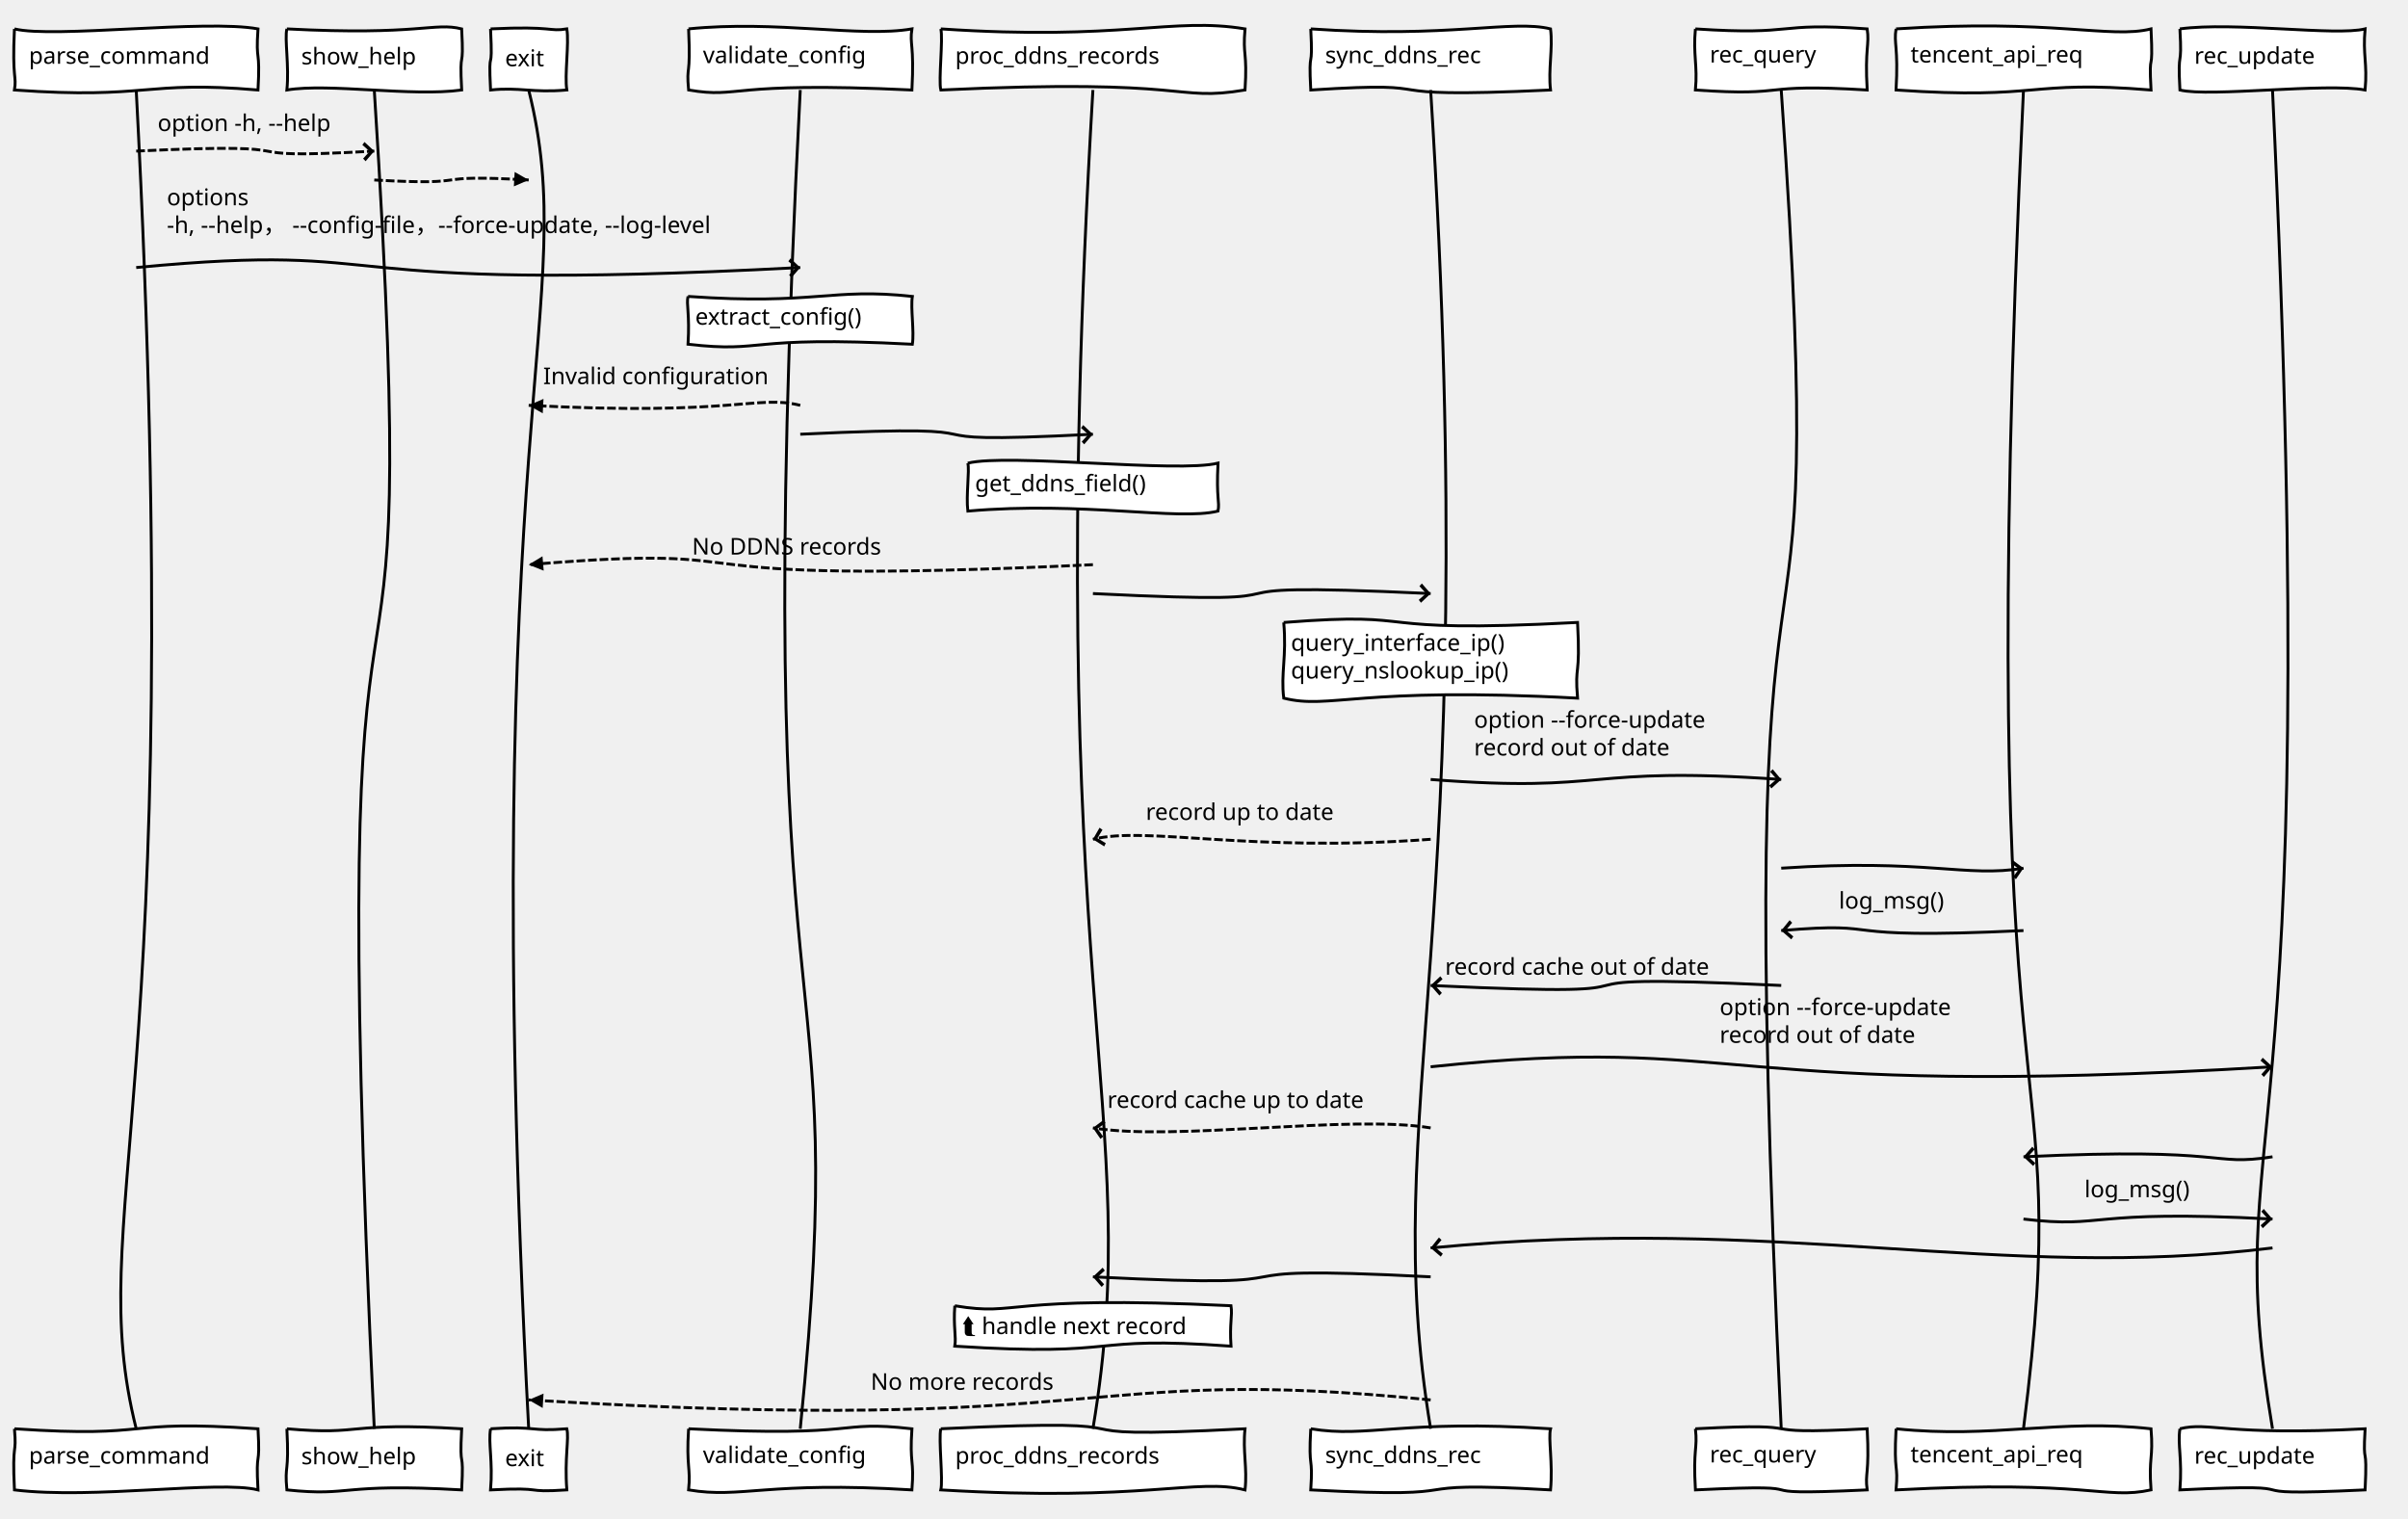
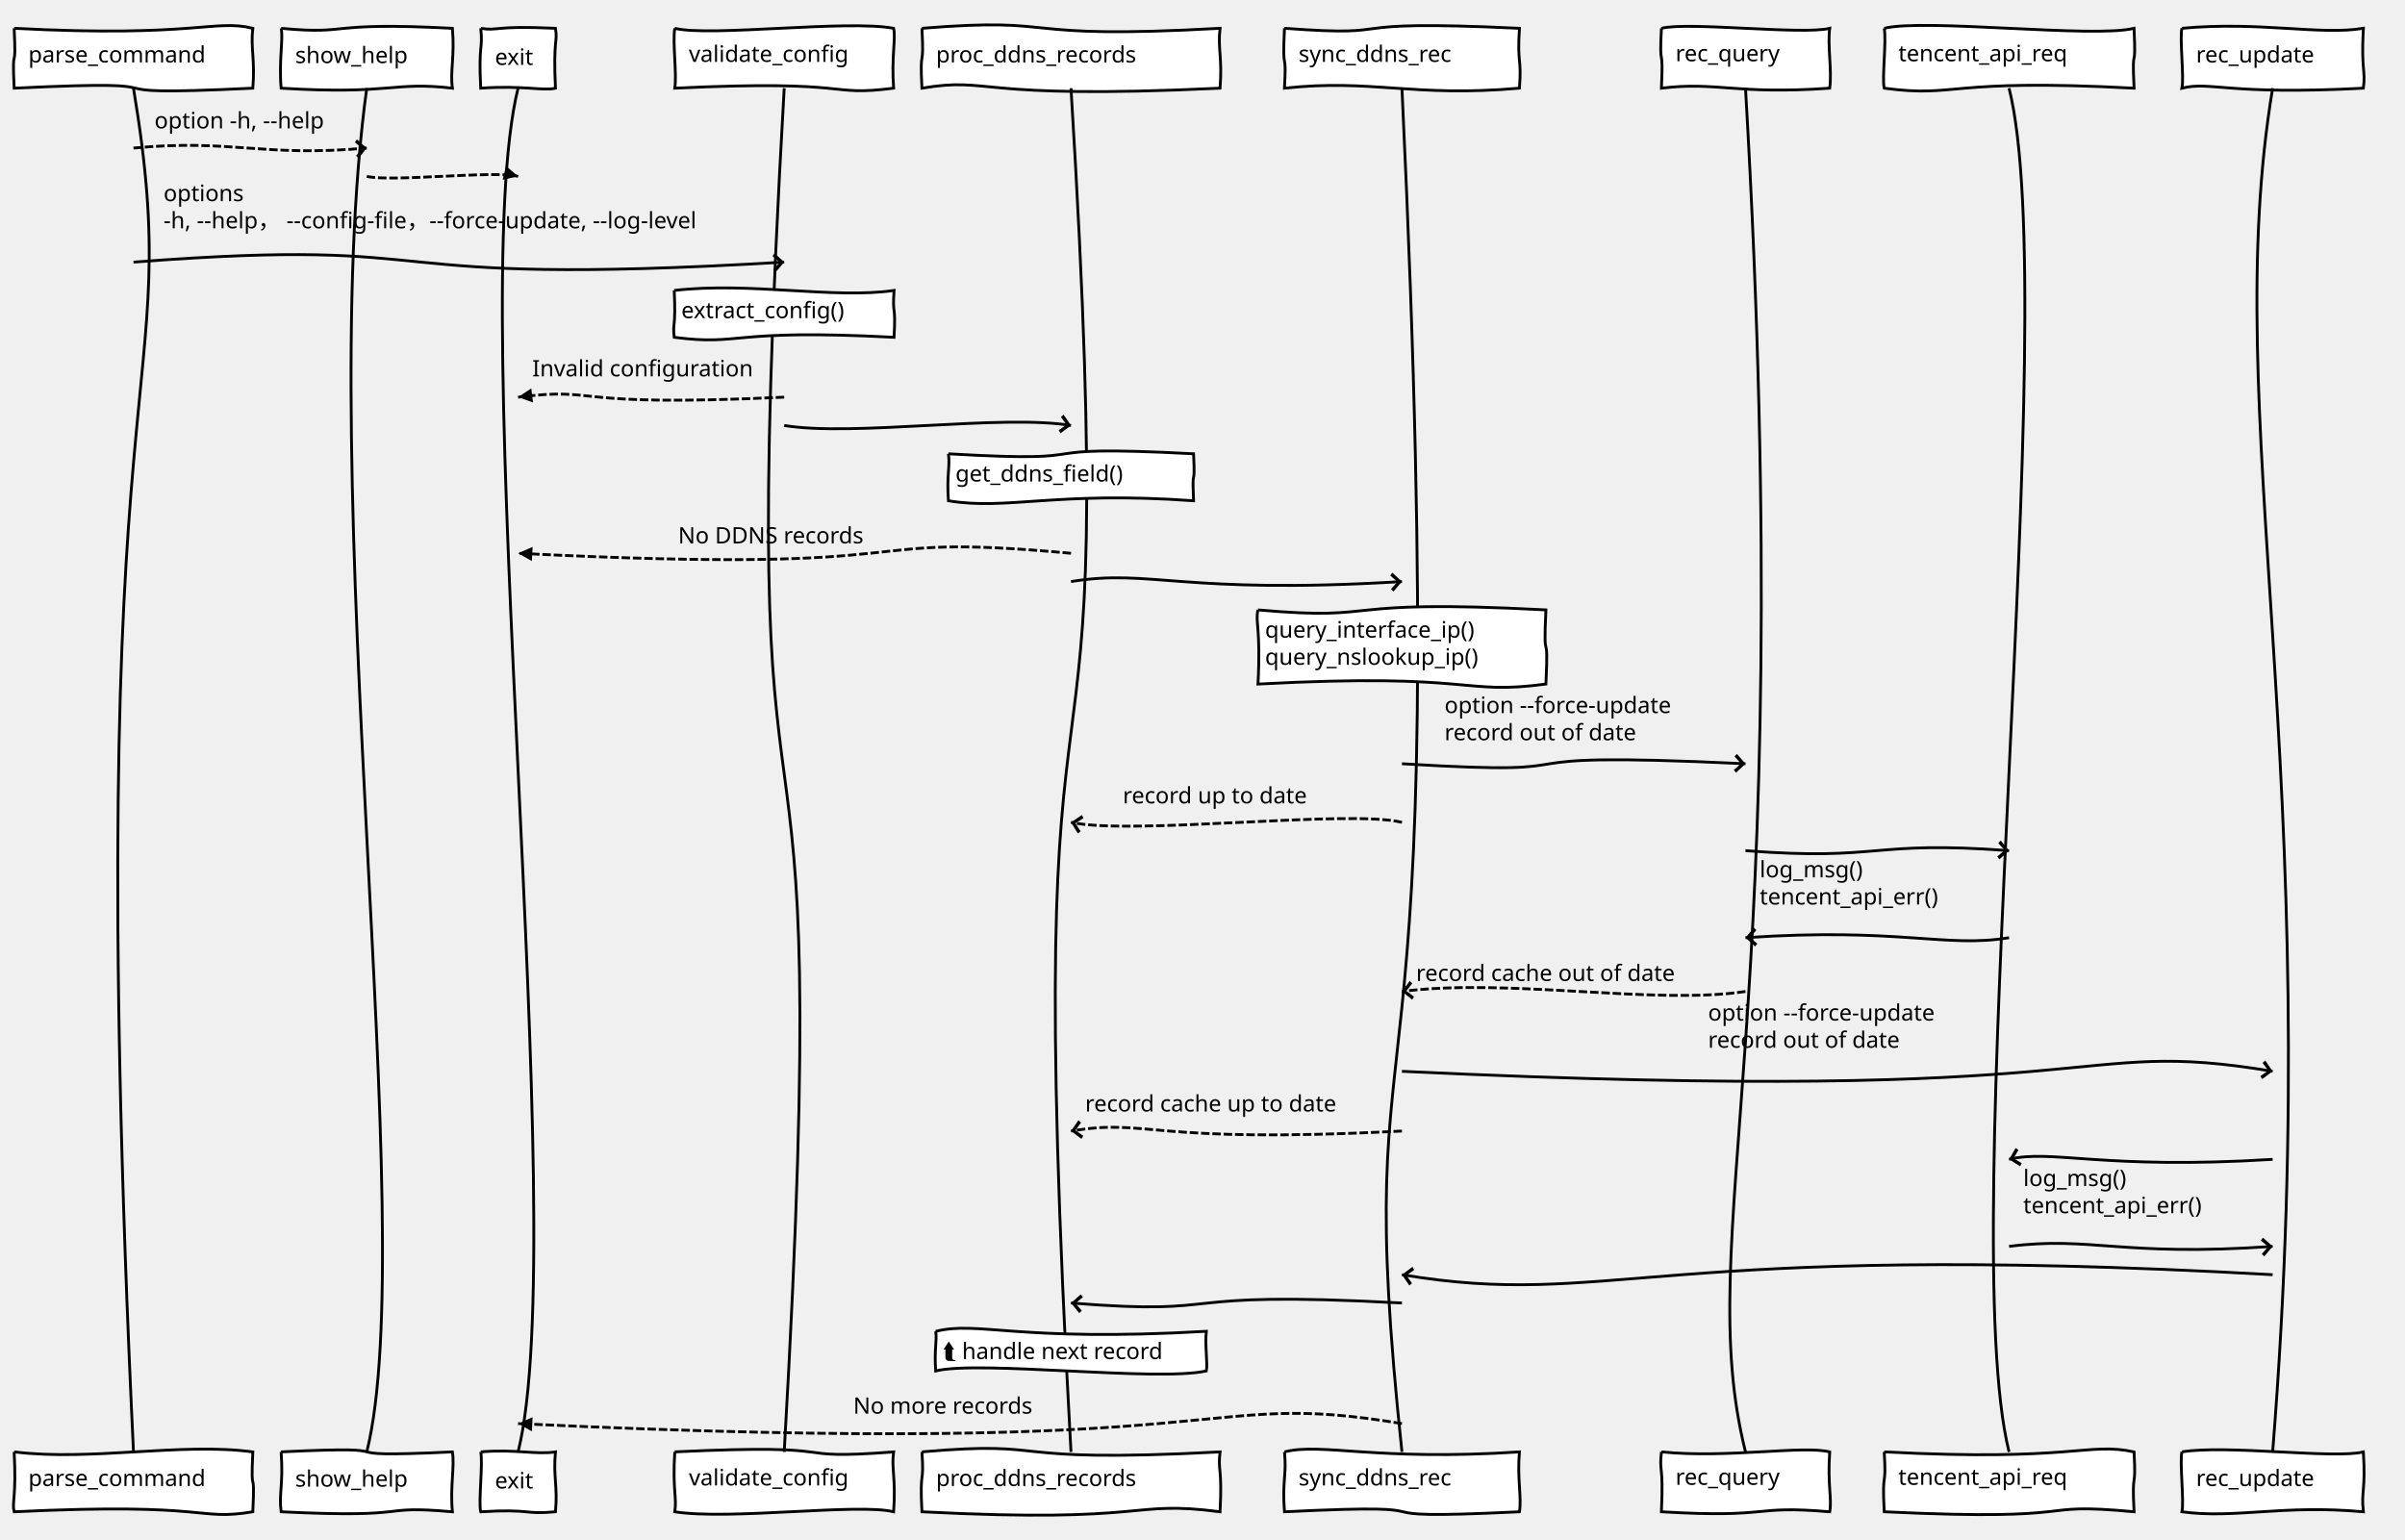
- <svg xmlns="http://www.w3.org/2000/svg" width="1667" height="1051">
+ <svg xmlns="http://www.w3.org/2000/svg" width="1699" height="1088">
  <source>parse_command --&gt;&gt; show_help: option -h, --help
show_help --&gt; exit:
parse_command  -&gt;&gt; validate_config: options\n-h, --help， --config-file，--force-update, --log-level
note over validate_config: extract_config()
validate_config --&gt; exit: Invalid configuration
validate_config -&gt;&gt; proc_ddns_records:
note over proc_ddns_records: get_ddns_field()
proc_ddns_records --&gt; exit: No DDNS records
proc_ddns_records -&gt;&gt; sync_ddns_rec:
note over sync_ddns_rec: query_interface_ip()\n query_nslookup_ip()
sync_ddns_rec -&gt;&gt; rec_query: option --force-update\n record out of date
sync_ddns_rec --&gt;&gt; proc_ddns_records: record up to date
rec_query -&gt;&gt; tencent_api_req:
- tencent_api_req -&gt;&gt; rec_query: log_msg()
- rec_query -&gt;&gt; sync_ddns_rec:record cache out of date
+ tencent_api_req -&gt;&gt; rec_query: log_msg()\ntencent_api_err()
+ rec_query --&gt;&gt; sync_ddns_rec:record cache out of date
sync_ddns_rec -&gt;&gt; rec_update: option --force-update\n record out of date\n
sync_ddns_rec --&gt;&gt; proc_ddns_records: record cache up to date
rec_update -&gt;&gt; tencent_api_req: 
- tencent_api_req -&gt;&gt; rec_update: log_msg()
+ tencent_api_req -&gt;&gt; rec_update: log_msg()\ntencent_api_err()
rec_update -&gt;&gt; sync_ddns_rec: 
sync_ddns_rec -&gt;&gt; proc_ddns_records:
note over proc_ddns_records:⮬ handle next record
sync_ddns_rec --&gt; exit: No more records</source>
  <defs>
    <marker viewBox="0 0 5 5" markerWidth="5" markerHeight="5" orient="auto" refX="5" refY="2.5" id="markerArrowBlock">
      <path d="M 0 0 L 5 2.5 L 0 5 z" />
    </marker>
    <marker viewBox="0 0 9.6 16" markerWidth="4" markerHeight="16" orient="auto" refX="9.6" refY="8" id="markerArrowOpen">
      <path d="M 9.6,8 1.92,16 0,13.7 5.76,8 0,2.286 1.92,0 9.6,8 z" />
    </marker>
  </defs>
  <g class="title" />
  <g class="actor">
-     <path d="M10,20C37.0,26.7 142.2,13.3 178.6,20.0C176.9,44.8 180.3,31.9 178.6,62.3C99.1,55.5 103.4,69.0 10.0,62.3C11.7,52.1 8.3,55.5 10.0,20.0" stroke="#000000" fill="#ffffff" style="stroke-width: 2;" />
+     <path d="M10,20C138.1,26.7 151.6,13.3 178.6,20.0C176.9,33.6 180.3,42.3 178.6,62.3C40.3,69.0 151.6,55.5 10.0,62.3C8.3,26.8 11.7,55.5 10.0,20.0" stroke="#000000" fill="#ffffff" style="stroke-width: 2;" />
    <text x="20" y="44.143" style="font-size: 16px; font-family: daniel black;">
      <tspan x="20">parse_command</tspan>
    </text>
  </g>
  <g class="actor">
-     <path d="M10,989.086C109.7,995.8 80.3,982.3 178.6,989.1C180.3,1018.5 176.9,1000.9 178.6,1031.4C151.6,1024.6 64.6,1038.1 10.0,1031.4C8.3,995.9 11.7,1008.7 10.0,989.1" stroke="#000000" fill="#ffffff" style="stroke-width: 2;" />
-     <text x="20" y="1013.229" style="font-size: 16px; font-family: daniel black;">
+     <path d="M10,1025.771C63.8,1032.5 128.2,1019.0 178.6,1025.8C176.9,1061.3 180.3,1032.5 178.6,1068.1C138.1,1074.8 151.6,1061.3 10.0,1068.1C8.3,1061.3 11.7,1057.9 10.0,1025.8" stroke="#000000" fill="#ffffff" style="stroke-width: 2;" />
+     <text x="20" y="1049.914" style="font-size: 16px; font-family: daniel black;">
      <tspan x="20">parse_command</tspan>
    </text>
  </g>
-   <path d="M94.3,62.3C131.4,766.7 57.2,840.8 94.3,989.1" stroke="#000000" fill="none" style="stroke-width: 2;" />
-   <g class="actor">
-     <path d="M198.584,20C290.6,24.8 300.3,15.2 319.6,20.0C321.3,52.1 317.9,30.1 319.6,62.3C285.2,67.1 227.6,57.4 198.6,62.3C200.3,45.7 196.9,26.8 198.6,20.0" stroke="#000000" fill="#ffffff" style="stroke-width: 2;" />
+   <path d="M94.3,62.3C132.8,293.5 55.8,216.4 94.3,1025.8" stroke="#000000" fill="none" style="stroke-width: 2;" />
+   <g class="actor">
+     <path d="M198.584,20C249.6,24.8 227.6,15.2 319.6,20.0C321.3,39.8 317.9,50.5 319.6,62.3C276.9,57.4 277.2,67.1 198.6,62.3C196.9,42.9 200.3,26.8 198.6,20.0" stroke="#000000" fill="#ffffff" style="stroke-width: 2;" />
    <text x="208.584" y="44.571" style="font-size: 16px; font-family: daniel black;">
      <tspan x="208.584">show_help</tspan>
    </text>
  </g>
  <g class="actor">
-     <path d="M198.584,989.086C252.8,993.9 237.4,984.2 319.6,989.1C317.9,1021.4 321.3,999.4 319.6,1031.4C234.1,1026.5 244.4,1036.2 198.6,1031.4C196.9,1012.9 200.3,1021.2 198.6,989.1" stroke="#000000" fill="#ffffff" style="stroke-width: 2;" />
-     <text x="208.584" y="1013.657" style="font-size: 16px; font-family: daniel black;">
+     <path d="M198.584,1025.771C300.3,1020.9 218.0,1030.6 319.6,1025.8C321.3,1035.9 317.9,1050.0 319.6,1068.1C263.5,1063.2 297.1,1072.9 198.6,1068.1C196.9,1055.0 200.3,1048.9 198.6,1025.8" stroke="#000000" fill="#ffffff" style="stroke-width: 2;" />
+     <text x="208.584" y="1050.343" style="font-size: 16px; font-family: daniel black;">
      <tspan x="208.584">show_help</tspan>
    </text>
  </g>
-   <path d="M259.1,62.3C296.2,642.5 222.0,210.6 259.1,989.1" stroke="#000000" fill="none" style="stroke-width: 2;" />
-   <g class="actor">
-     <path d="M339.63,20C383.9,17.9 379.7,22.1 392.4,20.0C394.1,30.1 390.7,52.1 392.4,62.3C368.3,64.4 359.7,60.2 339.6,62.3C337.9,28.2 341.3,55.5 339.6,20.0" stroke="#000000" fill="#ffffff" style="stroke-width: 2;" />
+   <path d="M259.1,62.3C220.6,341.7 297.6,871.6 259.1,1025.8" stroke="#000000" fill="none" style="stroke-width: 2;" />
+   <g class="actor">
+     <path d="M339.63,20C352.3,22.1 348.1,17.9 392.4,20.0C394.1,30.1 390.7,26.8 392.4,62.3C383.9,64.4 369.5,60.2 339.6,62.3C337.9,30.1 341.3,35.4 339.6,20.0" stroke="#000000" fill="#ffffff" style="stroke-width: 2;" />
    <text x="350.487" y="45.857" style="font-size: 16px; font-family: daniel black;">
      <tspan x="349.63">exit</tspan>
    </text>
  </g>
  <g class="actor">
-     <path d="M339.63,989.086C373.0,987.0 366.0,991.2 392.4,989.1C394.1,995.9 390.7,1009.4 392.4,1031.4C360.6,1033.5 379.7,1029.3 339.6,1031.4C341.3,1011.6 337.9,999.2 339.6,989.1" stroke="#000000" fill="#ffffff" style="stroke-width: 2;" />
-     <text x="350.487" y="1014.943" style="font-size: 16px; font-family: daniel black;">
+     <path d="M339.63,1025.771C364.4,1023.7 378.4,1027.9 392.4,1025.8C390.7,1043.1 394.1,1050.3 392.4,1068.1C369.3,1070.2 376.1,1065.9 339.6,1068.1C337.9,1061.3 341.3,1033.4 339.6,1025.8" stroke="#000000" fill="#ffffff" style="stroke-width: 2;" />
+     <text x="350.487" y="1051.629" style="font-size: 16px; font-family: daniel black;">
      <tspan x="349.63">exit</tspan>
    </text>
  </g>
-   <path d="M366.0,62.3C403.1,210.6 328.9,284.7 366.0,989.1" stroke="#000000" fill="none" style="stroke-width: 2;" />
-   <g class="actor">
-     <path d="M476.654,20C537.5,13.8 595.6,26.2 631.3,20.0C629.6,30.9 633.0,30.1 631.3,62.3C501.4,56.1 513.8,68.5 476.7,62.3C475.0,43.5 478.3,55.5 476.7,20.0" stroke="#000000" fill="#ffffff" style="stroke-width: 2;" />
+   <path d="M366.0,62.3C327.5,216.4 404.5,871.6 366.0,1025.8" stroke="#000000" fill="none" style="stroke-width: 2;" />
+   <g class="actor">
+     <path d="M476.654,20C501.4,26.2 598.5,13.8 631.3,20.0C633.0,27.0 629.6,40.6 631.3,62.3C582.6,68.5 606.5,56.1 476.7,62.3C478.3,52.1 475.0,30.1 476.7,20.0" stroke="#000000" fill="#ffffff" style="stroke-width: 2;" />
    <text x="486.654" y="43.714" style="font-size: 16px; font-family: daniel black;">
      <tspan x="486.654">validate_config</tspan>
    </text>
  </g>
  <g class="actor">
-     <path d="M476.654,989.086C599.6,995.3 577.0,982.9 631.3,989.1C629.6,1014.3 633.0,1009.7 631.3,1031.4C530.4,1025.2 513.8,1037.6 476.7,1031.4C478.3,1016.0 475.0,1015.6 476.7,989.1" stroke="#000000" fill="#ffffff" style="stroke-width: 2;" />
-     <text x="486.654" y="1012.8" style="font-size: 16px; font-family: daniel black;">
+     <path d="M476.654,1025.771C606.5,1019.6 549.6,1032.0 631.3,1025.8C629.6,1037.9 633.0,1043.8 631.3,1068.1C606.5,1061.9 515.2,1074.2 476.7,1068.1C478.3,1057.9 475.0,1052.9 476.7,1025.8" stroke="#000000" fill="#ffffff" style="stroke-width: 2;" />
+     <text x="486.654" y="1049.486" style="font-size: 16px; font-family: daniel black;">
      <tspan x="486.654">validate_config</tspan>
    </text>
  </g>
-   <path d="M554.0,62.3C516.9,778.2 591.0,622.0 554.0,989.1" stroke="#000000" fill="none" style="stroke-width: 2;" />
-   <g class="actor">
-     <path d="M651.279,20C776.8,28.4 811.4,11.6 861.9,20.0C860.2,39.1 863.6,35.1 861.9,62.3C811.4,70.7 828.2,53.9 651.3,62.3C649.6,55.5 653.0,26.8 651.3,20.0" stroke="#000000" fill="#ffffff" style="stroke-width: 2;" />
+   <path d="M554.0,62.3C515.4,738.3 592.5,356.3 554.0,1025.8" stroke="#000000" fill="none" style="stroke-width: 2;" />
+   <g class="actor">
+     <path d="M651.279,20C754.5,11.6 711.3,28.4 861.9,20.0C860.2,34.3 863.6,40.6 861.9,62.3C685.0,70.7 701.8,53.9 651.3,62.3C649.6,30.1 653.0,52.1 651.3,20.0" stroke="#000000" fill="#ffffff" style="stroke-width: 2;" />
    <text x="661.279" y="44.143" style="font-size: 16px; font-family: daniel black;">
      <tspan x="661.279">proc_ddns_records</tspan>
    </text>
  </g>
  <g class="actor">
-     <path d="M651.279,989.086C828.2,980.7 700.1,997.5 861.9,989.1C860.2,1004.6 863.6,1016.1 861.9,1031.4C828.2,1022.9 792.5,1039.8 651.3,1031.4C653.0,1024.6 649.6,996.1 651.3,989.1" stroke="#000000" fill="#ffffff" style="stroke-width: 2;" />
-     <text x="661.279" y="1013.229" style="font-size: 16px; font-family: daniel black;">
+     <path d="M651.279,1025.771C748.1,1017.3 701.8,1034.2 861.9,1025.8C860.2,1040.0 863.6,1035.9 861.9,1068.1C796.5,1059.6 815.2,1076.5 651.3,1068.1C649.6,1035.9 653.0,1050.6 651.3,1025.8" stroke="#000000" fill="#ffffff" style="stroke-width: 2;" />
+     <text x="661.279" y="1049.914" style="font-size: 16px; font-family: daniel black;">
      <tspan x="661.279">proc_ddns_records</tspan>
    </text>
  </g>
-   <path d="M756.6,62.3C719.5,690.6 793.7,766.7 756.6,989.1" stroke="#000000" fill="none" style="stroke-width: 2;" />
-   <g class="actor">
-     <path d="M907.395,20C1002.9,26.6 1046.8,13.4 1073.4,20.0C1075.1,33.9 1071.7,48.2 1073.4,62.3C934.0,68.9 1012.1,55.6 907.4,62.3C905.7,30.1 909.1,52.1 907.4,20.0" stroke="#000000" fill="#ffffff" style="stroke-width: 2;" />
+   <path d="M756.6,62.3C795.1,687.7 718.1,330.8 756.6,1025.8" stroke="#000000" fill="none" style="stroke-width: 2;" />
+   <g class="actor">
+     <path d="M907.395,20C997.0,26.6 934.0,13.4 1073.4,20.0C1071.7,46.4 1075.1,40.0 1073.4,62.3C997.7,68.9 969.3,55.6 907.4,62.3C909.1,32.3 905.7,55.5 907.4,20.0" stroke="#000000" fill="#ffffff" style="stroke-width: 2;" />
    <text x="917.395" y="43.714" style="font-size: 16px; font-family: daniel black;">
      <tspan x="917.395">sync_ddns_rec</tspan>
    </text>
  </g>
  <g class="actor">
-     <path d="M907.395,989.086C947.2,995.7 970.6,982.4 1073.4,989.1C1071.7,995.9 1075.1,1012.8 1073.4,1031.4C955.9,1024.7 1033.6,1038.0 907.4,1031.4C909.1,1006.0 905.7,1019.2 907.4,989.1" stroke="#000000" fill="#ffffff" style="stroke-width: 2;" />
-     <text x="917.395" y="1012.8" style="font-size: 16px; font-family: daniel black;">
+     <path d="M907.395,1025.771C934.0,1019.1 971.2,1032.4 1073.4,1025.8C1071.7,1044.5 1075.1,1057.9 1073.4,1068.1C937.3,1074.7 1045.0,1061.4 907.4,1068.1C905.7,1045.6 909.1,1042.1 907.4,1025.8" stroke="#000000" fill="#ffffff" style="stroke-width: 2;" />
+     <text x="917.395" y="1049.486" style="font-size: 16px; font-family: daniel black;">
      <tspan x="917.395">sync_ddns_rec</tspan>
    </text>
  </g>
-   <path d="M990.4,62.3C1027.5,648.4 953.3,766.7 990.4,989.1" stroke="#000000" fill="none" style="stroke-width: 2;" />
-   <g class="actor">
-     <path d="M1173.651,20C1245.8,24.8 1226.7,15.2 1292.6,20.0C1294.3,31.3 1290.9,33.3 1292.6,62.3C1214.0,57.5 1241.2,67.0 1173.7,62.3C1175.3,45.2 1172.0,38.1 1173.7,20.0" stroke="#000000" fill="#ffffff" style="stroke-width: 2;" />
+   <path d="M990.4,62.3C1028.9,871.6 951.9,662.8 990.4,1025.8" stroke="#000000" fill="none" style="stroke-width: 2;" />
+   <g class="actor">
+     <path d="M1173.651,20C1192.7,15.2 1273.6,24.8 1292.6,20.0C1290.9,32.1 1294.3,49.7 1292.6,62.3C1226.1,67.0 1213.0,57.5 1173.7,62.3C1175.3,28.6 1172.0,51.8 1173.7,20.0" stroke="#000000" fill="#ffffff" style="stroke-width: 2;" />
    <text x="1183.651" y="43.286" style="font-size: 16px; font-family: daniel black;">
      <tspan x="1183.651">rec_query</tspan>
    </text>
  </g>
  <g class="actor">
-     <path d="M1173.651,989.086C1264.1,984.3 1202.2,993.8 1292.6,989.1C1294.3,1021.2 1290.9,1019.4 1292.6,1031.4C1192.7,1036.1 1273.6,1026.6 1173.7,1031.4C1172.0,1002.2 1175.3,1003.4 1173.7,989.1" stroke="#000000" fill="#ffffff" style="stroke-width: 2;" />
-     <text x="1183.651" y="1012.371" style="font-size: 16px; font-family: daniel black;">
+     <path d="M1173.651,1025.771C1220.5,1030.5 1273.6,1021.0 1292.6,1025.8C1290.9,1048.7 1294.3,1058.8 1292.6,1068.1C1236.0,1063.3 1253.6,1072.8 1173.7,1068.1C1175.3,1033.3 1172.0,1041.3 1173.7,1025.8" stroke="#000000" fill="#ffffff" style="stroke-width: 2;" />
+     <text x="1183.651" y="1049.057" style="font-size: 16px; font-family: daniel black;">
      <tspan x="1183.651">rec_query</tspan>
    </text>
  </g>
-   <path d="M1233.1,62.3C1270.2,591.1 1196.1,210.6 1233.1,989.1" stroke="#000000" fill="none" style="stroke-width: 2;" />
-   <g class="actor">
-     <path d="M1312.609,20C1421.1,12.9 1460.8,27.1 1489.1,20.0C1490.8,55.5 1487.4,31.2 1489.1,62.3C1402.4,55.2 1414.4,69.3 1312.6,62.3C1314.3,32.4 1310.9,30.1 1312.6,20.0" stroke="#000000" fill="#ffffff" style="stroke-width: 2;" />
-     <text x="1323.466" y="43.286" style="font-size: 16px; font-family: daniel black;">
-       <tspan x="1322.609">tencent_api_req</tspan>
-     </text>
-   </g>
-   <g class="actor">
-     <path d="M1312.609,989.086C1380.0,996.1 1425.6,982.0 1489.1,989.1C1490.8,1009.9 1487.4,1008.4 1489.1,1031.4C1456.9,1038.4 1446.7,1024.3 1312.6,1031.4C1314.3,1012.5 1310.9,1021.2 1312.6,989.1" stroke="#000000" fill="#ffffff" style="stroke-width: 2;" />
-     <text x="1323.466" y="1012.371" style="font-size: 16px; font-family: daniel black;">
-       <tspan x="1322.609">tencent_api_req</tspan>
-     </text>
-   </g>
-   <path d="M1400.8,62.3C1363.8,840.8 1437.9,696.7 1400.8,989.1" stroke="#000000" fill="none" style="stroke-width: 2;" />
-   <g class="actor">
-     <path d="M1509.072,20C1546.9,14.9 1616.8,25.1 1637.3,20.0C1635.6,37.9 1639.0,43.8 1637.3,62.3C1610.3,57.2 1529.6,67.4 1509.1,62.3C1507.4,31.1 1510.8,50.1 1509.1,20.0" stroke="#000000" fill="#ffffff" style="stroke-width: 2;" />
-     <text x="1519.072" y="44.143" style="font-size: 16px; font-family: daniel black;">
-       <tspan x="1519.072">rec_update</tspan>
-     </text>
-   </g>
-   <g class="actor">
-     <path d="M1509.072,989.086C1529.6,984.0 1539.8,994.2 1637.3,989.1C1635.6,1018.5 1639.0,995.9 1637.3,1031.4C1529.6,1036.5 1616.8,1026.2 1509.1,1031.4C1510.8,1009.2 1507.4,1000.6 1509.1,989.1" stroke="#000000" fill="#ffffff" style="stroke-width: 2;" />
-     <text x="1519.072" y="1013.229" style="font-size: 16px; font-family: daniel black;">
-       <tspan x="1519.072">rec_update</tspan>
-     </text>
-   </g>
-   <path d="M1573.2,62.3C1610.3,840.8 1536.1,766.7 1573.2,989.1" stroke="#000000" fill="none" style="stroke-width: 2;" />
+   <path d="M1233.1,62.3C1271.7,726.8 1194.6,871.6 1233.1,1025.8" stroke="#000000" fill="none" style="stroke-width: 2;" />
+   <g class="actor">
+     <path d="M1331.09,20C1359.3,12.9 1479.3,27.1 1507.6,20.0C1509.2,55.5 1505.9,26.8 1507.6,62.3C1373.4,55.2 1383.6,69.3 1331.1,62.3C1329.4,55.5 1332.8,28.8 1331.1,20.0" stroke="#000000" fill="#ffffff" style="stroke-width: 2;" />
+     <text x="1341.947" y="43.286" style="font-size: 16px; font-family: daniel black;">
+       <tspan x="1341.09">tencent_api_req</tspan>
+     </text>
+   </g>
+   <g class="actor">
+     <path d="M1331.09,1025.771C1465.2,1032.8 1474.7,1018.7 1507.6,1025.8C1509.2,1055.5 1505.9,1035.9 1507.6,1068.1C1432.3,1061.0 1479.3,1075.1 1331.1,1068.1C1329.4,1035.9 1332.8,1053.9 1331.1,1025.8" stroke="#000000" fill="#ffffff" style="stroke-width: 2;" />
+     <text x="1341.947" y="1049.057" style="font-size: 16px; font-family: daniel black;">
+       <tspan x="1341.09">tencent_api_req</tspan>
+     </text>
+   </g>
+   <path d="M1419.3,62.3C1457.9,216.4 1380.8,871.6 1419.3,1025.8" stroke="#000000" fill="none" style="stroke-width: 2;" />
+   <g class="actor">
+     <path d="M1541.402,20C1596.4,14.9 1638.9,25.1 1669.6,20.0C1667.9,49.6 1671.3,49.6 1669.6,62.3C1573.1,67.4 1561.9,57.2 1541.4,62.3C1543.1,55.5 1539.7,26.8 1541.4,20.0" stroke="#000000" fill="#ffffff" style="stroke-width: 2;" />
+     <text x="1551.402" y="44.143" style="font-size: 16px; font-family: daniel black;">
+       <tspan x="1551.402">rec_update</tspan>
+     </text>
+   </g>
+   <g class="actor">
+     <path d="M1541.402,1025.771C1573.0,1020.6 1649.1,1030.9 1669.6,1025.8C1671.3,1054.2 1667.9,1052.9 1669.6,1068.1C1612.1,1062.9 1579.0,1073.2 1541.4,1068.1C1543.1,1061.3 1539.7,1032.5 1541.4,1025.8" stroke="#000000" fill="#ffffff" style="stroke-width: 2;" />
+     <text x="1551.402" y="1049.914" style="font-size: 16px; font-family: daniel black;">
+       <tspan x="1551.402">rec_update</tspan>
+     </text>
+   </g>
+   <path d="M1605.5,62.3C1567.0,293.5 1644.1,542.1 1605.5,1025.8" stroke="#000000" fill="none" style="stroke-width: 2;" />
  <g class="signal">
    <text x="109.1" y="90.714" style="font-size: 16px; font-family: daniel black;">
      <tspan x="109.1">option -h, --help</tspan>
    </text>
-     <path d="M94.3,104.6C232.7,98.0 142.7,111.2 259.1,104.6" stroke="#000000" fill="none" style="stroke-width: 2; stroke-dasharray: 6, 2; marker-end: url(&quot;#markerArrowOpen&quot;);" />
+     <path d="M94.3,104.6C163.8,98.0 185.1,111.2 259.1,104.6" stroke="#000000" fill="none" style="stroke-width: 2; stroke-dasharray: 6, 2; marker-end: url(&quot;#markerArrowOpen&quot;);" />
  </g>
  <g class="signal">
    <text x="312.557" y="129.571" style="font-size: 16px; font-family: daniel black;">
      <tspan x="312.557" />
    </text>
-     <path d="M259.1,124.6C334.3,128.8 290.5,120.3 366.0,124.6" stroke="#000000" fill="none" style="stroke-width: 2; stroke-dasharray: 6, 2; marker-end: url(&quot;#markerArrowBlock&quot;);" />
+     <path d="M259.1,124.6C276.2,128.8 348.9,120.3 366.0,124.6" stroke="#000000" fill="none" style="stroke-width: 2; stroke-dasharray: 6, 2; marker-end: url(&quot;#markerArrowBlock&quot;);" />
  </g>
  <g class="signal">
    <text x="115.518" y="142.114" style="font-size: 16px; font-family: daniel black;">
      <tspan x="115.518">options</tspan>
      <tspan dy="1.2em" x="115.518">-h, --help， --config-file，--force-update, --log-level</tspan>
    </text>
-     <path d="M94.3,185.2C287.1,166.8 204.6,203.6 554.0,185.2" stroke="#000000" fill="none" style="stroke-width: 2; marker-end: url(&quot;#markerArrowOpen&quot;);" />
-   </g>
-   <g class="note">
-     <path d="M476.29,205.2C565.0,211.4 575.0,199.0 631.6,205.2C630.3,213.2 633.0,229.5 631.6,238.3C513.6,232.1 531.2,244.6 476.3,238.3C477.6,217.4 475.0,210.5 476.3,205.2" stroke="#000000" fill="#ffffff" style="stroke-width: 2;" />
+     <path d="M94.3,185.2C333.3,166.8 243.9,203.6 554.0,185.2" stroke="#000000" fill="none" style="stroke-width: 2; marker-end: url(&quot;#markerArrowOpen&quot;);" />
+   </g>
+   <g class="note">
+     <path d="M476.29,205.2C529.8,199.0 589.1,211.4 631.6,205.2C630.3,224.4 633.0,213.2 631.6,238.3C513.6,232.1 524.7,244.6 476.3,238.3C475.0,227.2 477.6,233.0 476.3,205.2" stroke="#000000" fill="#ffffff" style="stroke-width: 2;" />
    <text x="482.147" y="224.771" style="font-size: 16px; font-family: daniel black;">
      <tspan x="481.29">extract_config()</tspan>
    </text>
  </g>
  <g class="signal">
    <text x="376.006" y="265.914" style="font-size: 16px; font-family: daniel black;">
      <tspan x="376.006">Invalid configuration</tspan>
    </text>
-     <path d="M554.0,280.6C523.9,273.1 508.9,288.1 366.0,280.6" stroke="#000000" fill="none" style="stroke-width: 2; stroke-dasharray: 6, 2; marker-end: url(&quot;#markerArrowBlock&quot;);" />
+     <path d="M554.0,280.6C396.1,288.1 426.3,273.1 366.0,280.6" stroke="#000000" fill="none" style="stroke-width: 2; stroke-dasharray: 6, 2; marker-end: url(&quot;#markerArrowBlock&quot;);" />
  </g>
  <g class="signal">
    <text x="655.278" y="305.629" style="font-size: 16px; font-family: daniel black;">
      <tspan x="655.278" />
    </text>
-     <path d="M554.0,300.6C724.2,292.5 599.6,308.7 756.6,300.6" stroke="#000000" fill="none" style="stroke-width: 2; marker-end: url(&quot;#markerArrowOpen&quot;);" />
-   </g>
-   <g class="note">
-     <path d="M669.988,320.629C697.7,313.7 815.5,327.6 843.2,320.6C841.9,345.8 844.5,346.8 843.2,353.8C815.5,360.7 749.8,346.8 670.0,353.8C668.7,342.8 671.3,325.9 670.0,320.6" stroke="#000000" fill="#ffffff" style="stroke-width: 2;" />
+     <path d="M554.0,300.6C602.6,308.7 708.0,292.5 756.6,300.6" stroke="#000000" fill="none" style="stroke-width: 2; marker-end: url(&quot;#markerArrowOpen&quot;);" />
+   </g>
+   <g class="note">
+     <path d="M669.988,320.629C790.8,327.6 711.0,313.7 843.2,320.6C844.5,348.5 841.9,325.9 843.2,353.8C745.8,346.8 711.6,360.7 670.0,353.8C668.7,334.7 671.3,330.0 670.0,320.6" stroke="#000000" fill="#ffffff" style="stroke-width: 2;" />
    <text x="680.131" y="340.2" style="font-size: 16px; font-family: daniel black;">
      <tspan x="674.988">get_ddns_field()</tspan>
    </text>
  </g>
  <g class="signal">
    <text x="479.072" y="383.914" style="font-size: 16px; font-family: daniel black;">
      <tspan x="479.072">No DDNS records</tspan>
    </text>
-     <path d="M756.6,390.9C428.5,406.5 552.5,375.3 366.0,390.9" stroke="#000000" fill="none" style="stroke-width: 2; stroke-dasharray: 6, 2; marker-end: url(&quot;#markerArrowBlock&quot;);" />
+     <path d="M756.6,390.9C587.0,375.3 677.5,406.5 366.0,390.9" stroke="#000000" fill="none" style="stroke-width: 2; stroke-dasharray: 6, 2; marker-end: url(&quot;#markerArrowBlock&quot;);" />
  </g>
  <g class="signal">
    <text x="873.492" y="415.914" style="font-size: 16px; font-family: daniel black;">
      <tspan x="873.492" />
    </text>
-     <path d="M756.6,410.9C945.1,420.3 794.0,401.6 990.4,410.9" stroke="#000000" fill="none" style="stroke-width: 2; marker-end: url(&quot;#markerArrowOpen&quot;);" />
-   </g>
-   <g class="note">
-     <path d="M888.677,430.914C991.4,422.8 937.5,439.1 1092.1,430.9C1094.2,470.7 1090.0,458.5 1092.1,483.3C939.3,475.1 921.2,491.4 888.7,483.3C886.6,466.0 890.8,454.9 888.7,430.9" stroke="#000000" fill="#ffffff" style="stroke-width: 2;" />
+     <path d="M756.6,410.9C812.7,401.6 834.3,420.3 990.4,410.9" stroke="#000000" fill="none" style="stroke-width: 2; marker-end: url(&quot;#markerArrowOpen&quot;);" />
+   </g>
+   <g class="note">
+     <path d="M888.677,430.914C981.0,439.1 937.5,422.8 1092.1,430.9C1090.0,474.9 1094.2,439.3 1092.1,483.3C1031.6,491.4 1043.3,475.1 888.7,483.3C890.8,443.5 886.6,439.3 888.7,430.9" stroke="#000000" fill="#ffffff" style="stroke-width: 2;" />
    <text x="893.677" y="450.486" style="font-size: 16px; font-family: daniel black;">
      <tspan x="893.677">query_interface_ip()</tspan>
      <tspan dy="1.2em" x="893.677">query_nslookup_ip()</tspan>
    </text>
  </g>
  <g class="signal">
    <text x="1020.444" y="503.8" style="font-size: 16px; font-family: daniel black;">
      <tspan x="1020.444">option --force-update</tspan>
      <tspan dy="1.2em" x="1020.444">record out of date</tspan>
    </text>
-     <path d="M990.4,539.6C1115.7,549.3 1094.2,529.9 1233.1,539.6" stroke="#000000" fill="none" style="stroke-width: 2; marker-end: url(&quot;#markerArrowOpen&quot;);" />
+     <path d="M990.4,539.6C1149.4,549.3 1029.2,529.9 1233.1,539.6" stroke="#000000" fill="none" style="stroke-width: 2; marker-end: url(&quot;#markerArrowOpen&quot;);" />
  </g>
  <g class="signal">
    <text x="793.214" y="567.6" style="font-size: 16px; font-family: daniel black;">
      <tspan x="793.214">record up to date</tspan>
    </text>
-     <path d="M990.4,581.0C864.3,590.4 794.0,571.7 756.6,581.0" stroke="#000000" fill="none" style="stroke-width: 2; stroke-dasharray: 6, 2; marker-end: url(&quot;#markerArrowOpen&quot;);" />
-   </g>
-   <g class="signal">
-     <text x="1316.985" y="606.029" style="font-size: 16px; font-family: daniel black;">
-       <tspan x="1316.985" />
-     </text>
-     <path d="M1233.1,601.0C1334.1,594.3 1360.6,607.7 1400.8,601.0" stroke="#000000" fill="none" style="stroke-width: 2; marker-end: url(&quot;#markerArrowOpen&quot;);" />
-   </g>
-   <g class="signal">
-     <text x="1273.003" y="629.029" style="font-size: 16px; font-family: daniel black;">
-       <tspan x="1273.003">log_msg()</tspan>
-     </text>
-     <path d="M1400.8,644.2C1260.0,650.9 1311.7,637.5 1233.1,644.2" stroke="#000000" fill="none" style="stroke-width: 2; marker-end: url(&quot;#markerArrowOpen&quot;);" />
-   </g>
-   <g class="signal">
-     <text x="1000.393" y="674.743" style="font-size: 16px; font-family: daniel black;">
+     <path d="M990.4,581.0C953.0,571.7 800.2,590.4 756.6,581.0" stroke="#000000" fill="none" style="stroke-width: 2; stroke-dasharray: 6, 2; marker-end: url(&quot;#markerArrowOpen&quot;);" />
+   </g>
+   <g class="signal">
+     <text x="1326.226" y="606.029" style="font-size: 16px; font-family: daniel black;">
+       <tspan x="1326.226" />
+     </text>
+     <path d="M1233.1,601.0C1330.0,608.5 1320.1,593.6 1419.3,601.0" stroke="#000000" fill="none" style="stroke-width: 2; marker-end: url(&quot;#markerArrowOpen&quot;);" />
+   </g>
+   <g class="signal">
+     <text x="1243.987" y="619.857" style="font-size: 16px; font-family: daniel black;">
+       <tspan x="1243.13">log_msg()</tspan>
+       <tspan dy="1.2em" x="1243.13">tencent_api_err()</tspan>
+     </text>
+     <path d="M1419.3,662.5C1374.6,670.0 1341.6,655.1 1233.1,662.5" stroke="#000000" fill="none" style="stroke-width: 2; marker-end: url(&quot;#markerArrowOpen&quot;);" />
+   </g>
+   <g class="signal">
+     <text x="1000.393" y="693.086" style="font-size: 16px; font-family: daniel black;">
      <tspan x="1000.393">record cache out of date</tspan>
    </text>
-     <path d="M1233.1,682.2C1029.2,672.5 1194.3,691.9 990.4,682.2" stroke="#000000" fill="none" style="stroke-width: 2; marker-end: url(&quot;#markerArrowOpen&quot;);" />
-   </g>
-   <g class="signal">
-     <text x="1190.471" y="702.714" style="font-size: 16px; font-family: daniel black;">
-       <tspan x="1190.471">option --force-update</tspan>
-       <tspan dy="1.2em" x="1190.471">record out of date</tspan>
-       <tspan dy="1.2em" x="1190.471" />
-     </text>
-     <path d="M990.4,738.5C1211.2,715.2 1184.1,761.8 1573.2,738.5" stroke="#000000" fill="none" style="stroke-width: 2; marker-end: url(&quot;#markerArrowOpen&quot;);" />
-   </g>
-   <g class="signal">
-     <text x="766.59" y="766.943" style="font-size: 16px; font-family: daniel black;">
+     <path d="M1233.1,700.5C1169.1,710.2 1065.1,690.8 990.4,700.5" stroke="#000000" fill="none" style="stroke-width: 2; stroke-dasharray: 6, 2; marker-end: url(&quot;#markerArrowOpen&quot;);" />
+   </g>
+   <g class="signal">
+     <text x="1206.636" y="721.057" style="font-size: 16px; font-family: daniel black;">
+       <tspan x="1206.636">option --force-update</tspan>
+       <tspan dy="1.2em" x="1206.636">record out of date</tspan>
+       <tspan dy="1.2em" x="1206.636" />
+     </text>
+     <path d="M990.4,756.9C1507.1,781.5 1457.9,732.3 1605.5,756.9" stroke="#000000" fill="none" style="stroke-width: 2; marker-end: url(&quot;#markerArrowOpen&quot;);" />
+   </g>
+   <g class="signal">
+     <text x="766.59" y="785.286" style="font-size: 16px; font-family: daniel black;">
      <tspan x="766.59">record cache up to date</tspan>
    </text>
-     <path d="M990.4,780.8C934.3,771.4 813.4,790.2 756.6,780.8" stroke="#000000" fill="none" style="stroke-width: 2; stroke-dasharray: 6, 2; marker-end: url(&quot;#markerArrowOpen&quot;);" />
-   </g>
-   <g class="signal">
-     <text x="1487.012" y="805.8" style="font-size: 16px; font-family: daniel black;">
-       <tspan x="1487.012" />
-     </text>
-     <path d="M1573.2,800.8C1529.1,807.7 1545.6,793.9 1400.8,800.8" stroke="#000000" fill="none" style="stroke-width: 2; marker-end: url(&quot;#markerArrowOpen&quot;);" />
-   </g>
-   <g class="signal">
-     <text x="1443.03" y="828.8" style="font-size: 16px; font-family: daniel black;">
-       <tspan x="1443.03">log_msg()</tspan>
-     </text>
-     <path d="M1400.8,843.9C1458.7,850.8 1442.2,837.0 1573.2,843.9" stroke="#000000" fill="none" style="stroke-width: 2; marker-end: url(&quot;#markerArrowOpen&quot;);" />
-   </g>
-   <g class="signal">
-     <text x="1281.789" y="868.943" style="font-size: 16px; font-family: daniel black;">
-       <tspan x="1281.789" />
-     </text>
-     <path d="M1573.2,863.9C1383.2,887.3 1234.1,840.6 990.4,863.9" stroke="#000000" fill="none" style="stroke-width: 2; marker-end: url(&quot;#markerArrowOpen&quot;);" />
-   </g>
-   <g class="signal">
-     <text x="873.492" y="888.943" style="font-size: 16px; font-family: daniel black;">
+     <path d="M990.4,799.1C808.6,808.5 812.7,789.8 756.6,799.1" stroke="#000000" fill="none" style="stroke-width: 2; stroke-dasharray: 6, 2; marker-end: url(&quot;#markerArrowOpen&quot;);" />
+   </g>
+   <g class="signal">
+     <text x="1512.418" y="824.143" style="font-size: 16px; font-family: daniel black;">
+       <tspan x="1512.418" />
+     </text>
+     <path d="M1605.5,819.1C1485.2,826.6 1449.1,811.7 1419.3,819.1" stroke="#000000" fill="none" style="stroke-width: 2; marker-end: url(&quot;#markerArrowOpen&quot;);" />
+   </g>
+   <g class="signal">
+     <text x="1430.179" y="837.971" style="font-size: 16px; font-family: daniel black;">
+       <tspan x="1429.322">log_msg()</tspan>
+       <tspan dy="1.2em" x="1429.322">tencent_api_err()</tspan>
+     </text>
+     <path d="M1419.3,880.6C1477.3,873.2 1498.4,888.1 1605.5,880.6" stroke="#000000" fill="none" style="stroke-width: 2; marker-end: url(&quot;#markerArrowOpen&quot;);" />
+   </g>
+   <g class="signal">
+     <text x="1297.953" y="905.629" style="font-size: 16px; font-family: daniel black;">
+       <tspan x="1297.953" />
+     </text>
+     <path d="M1605.5,900.6C1166.2,876.0 1138.0,925.2 990.4,900.6" stroke="#000000" fill="none" style="stroke-width: 2; marker-end: url(&quot;#markerArrowOpen&quot;);" />
+   </g>
+   <g class="signal">
+     <text x="873.492" y="925.629" style="font-size: 16px; font-family: daniel black;">
      <tspan x="873.492" />
    </text>
-     <path d="M990.4,883.9C809.2,874.6 940.7,893.3 756.6,883.9" stroke="#000000" fill="none" style="stroke-width: 2; marker-end: url(&quot;#markerArrowOpen&quot;);" />
-   </g>
-   <g class="note">
-     <path d="M660.992,903.943C706.9,911.6 691.6,896.3 852.2,903.9C853.3,911.2 851.1,915.8 852.2,931.9C748.3,924.3 781.1,939.6 661.0,931.9C662.1,925.2 659.9,918.3 661.0,903.9" stroke="#000000" fill="#ffffff" style="stroke-width: 2;" />
-     <text x="665.992" y="923.514" style="font-size: 16px; font-family: daniel black;">
+     <path d="M990.4,920.6C818.4,911.3 874.5,930.0 756.6,920.6" stroke="#000000" fill="none" style="stroke-width: 2; marker-end: url(&quot;#markerArrowOpen&quot;);" />
+   </g>
+   <g class="note">
+     <path d="M660.992,940.629C691.6,933.0 717.6,948.3 852.2,940.6C851.1,950.4 853.3,964.1 852.2,968.6C817.8,976.3 691.6,961.0 661.0,968.6C659.9,952.6 662.1,947.4 661.0,940.6" stroke="#000000" fill="#ffffff" style="stroke-width: 2;" />
+     <text x="665.992" y="960.2" style="font-size: 16px; font-family: daniel black;">
      <tspan x="665.992">⮬ handle next record</tspan>
    </text>
  </g>
  <g class="signal">
-     <text x="602.783" y="962.086" style="font-size: 16px; font-family: daniel black;">
+     <text x="602.783" y="998.771" style="font-size: 16px; font-family: daniel black;">
      <tspan x="602.783">No more records</tspan>
    </text>
-     <path d="M990.4,969.1C741.8,944.1 776.7,994.1 366.0,969.1" stroke="#000000" fill="none" style="stroke-width: 2; stroke-dasharray: 6, 2; marker-end: url(&quot;#markerArrowBlock&quot;);" />
+     <path d="M990.4,1005.8C840.5,980.8 890.5,1030.7 366.0,1005.8" stroke="#000000" fill="none" style="stroke-width: 2; stroke-dasharray: 6, 2; marker-end: url(&quot;#markerArrowBlock&quot;);" />
  </g>
</svg>
